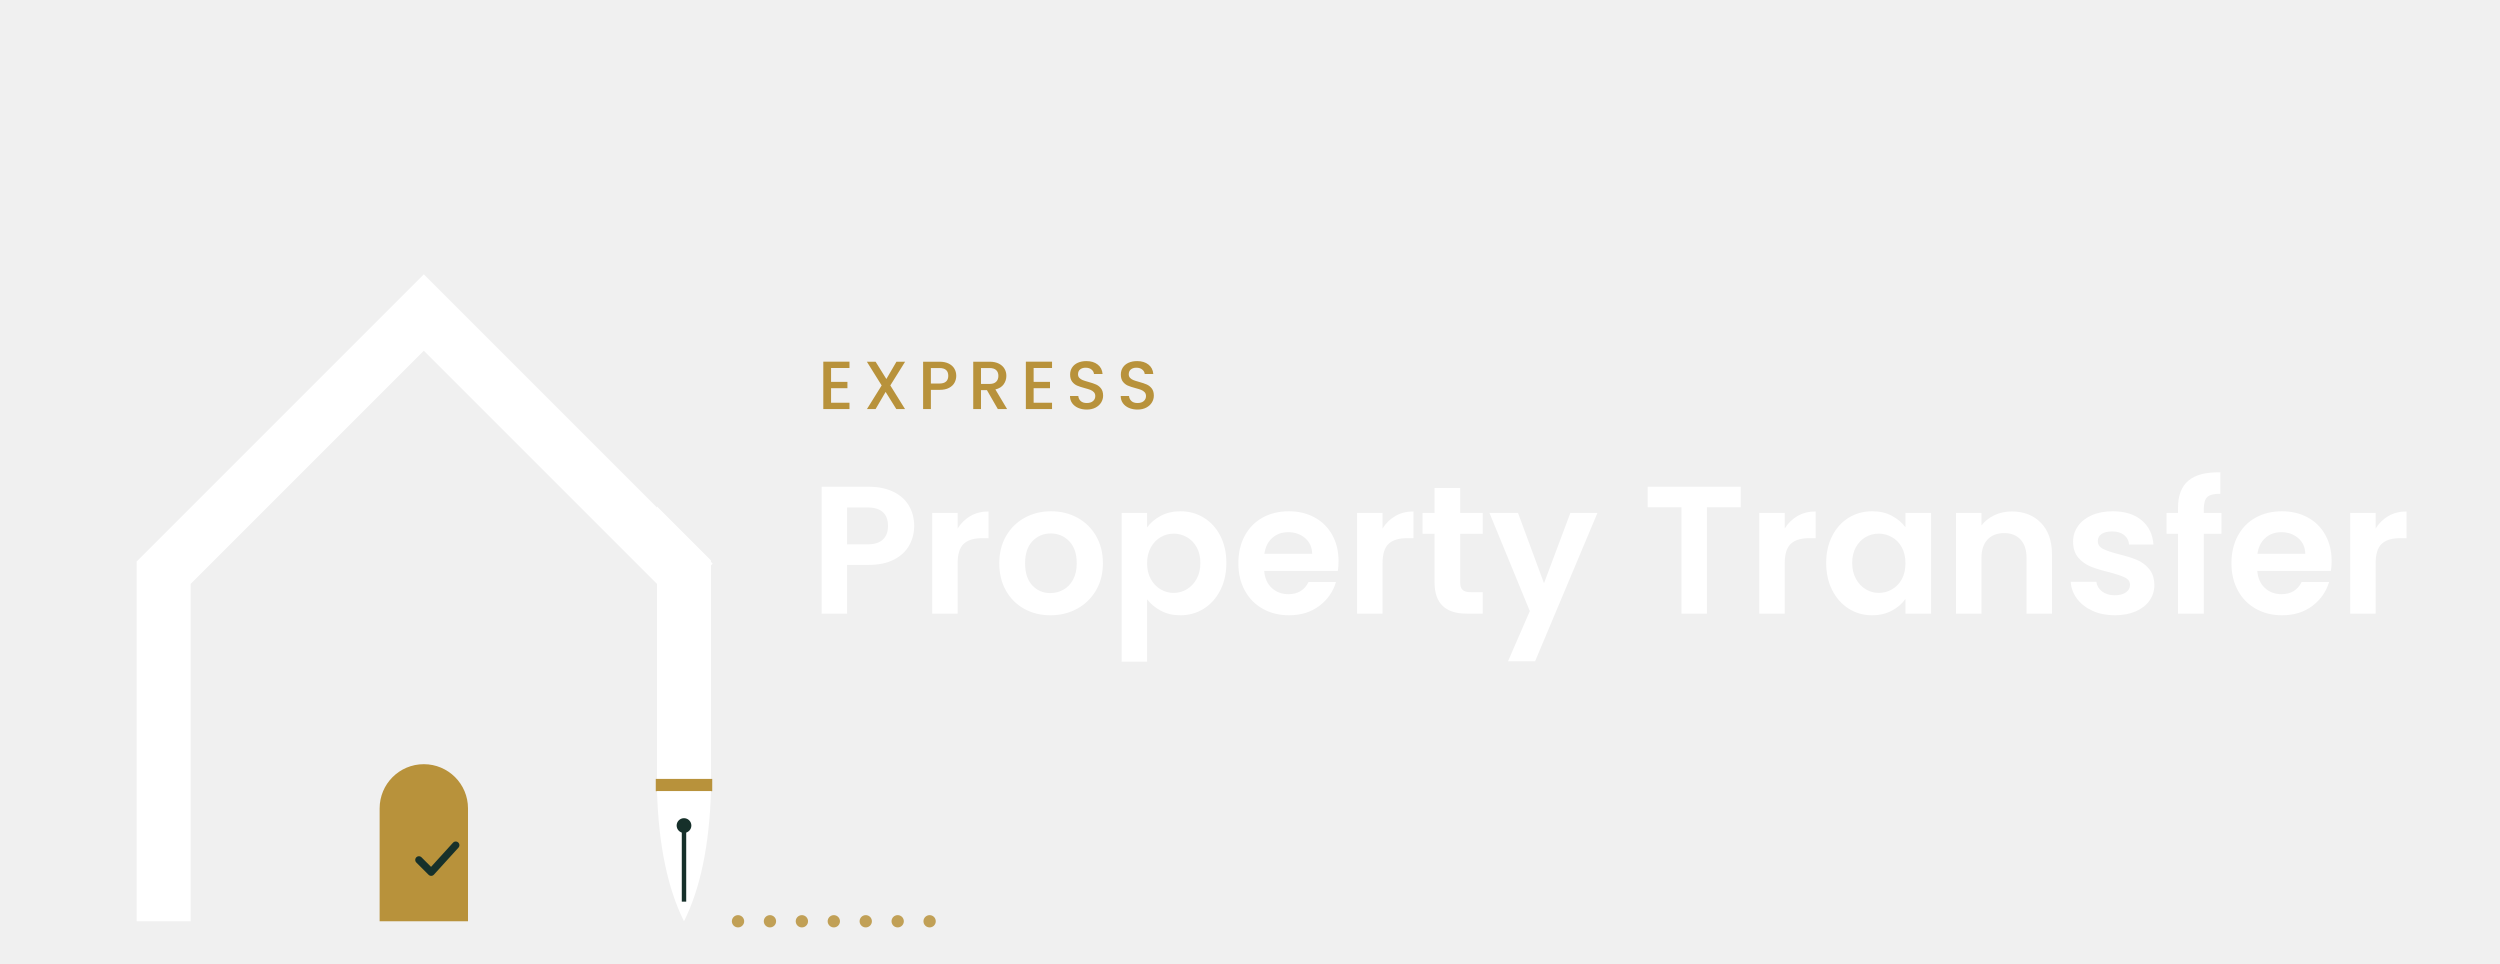
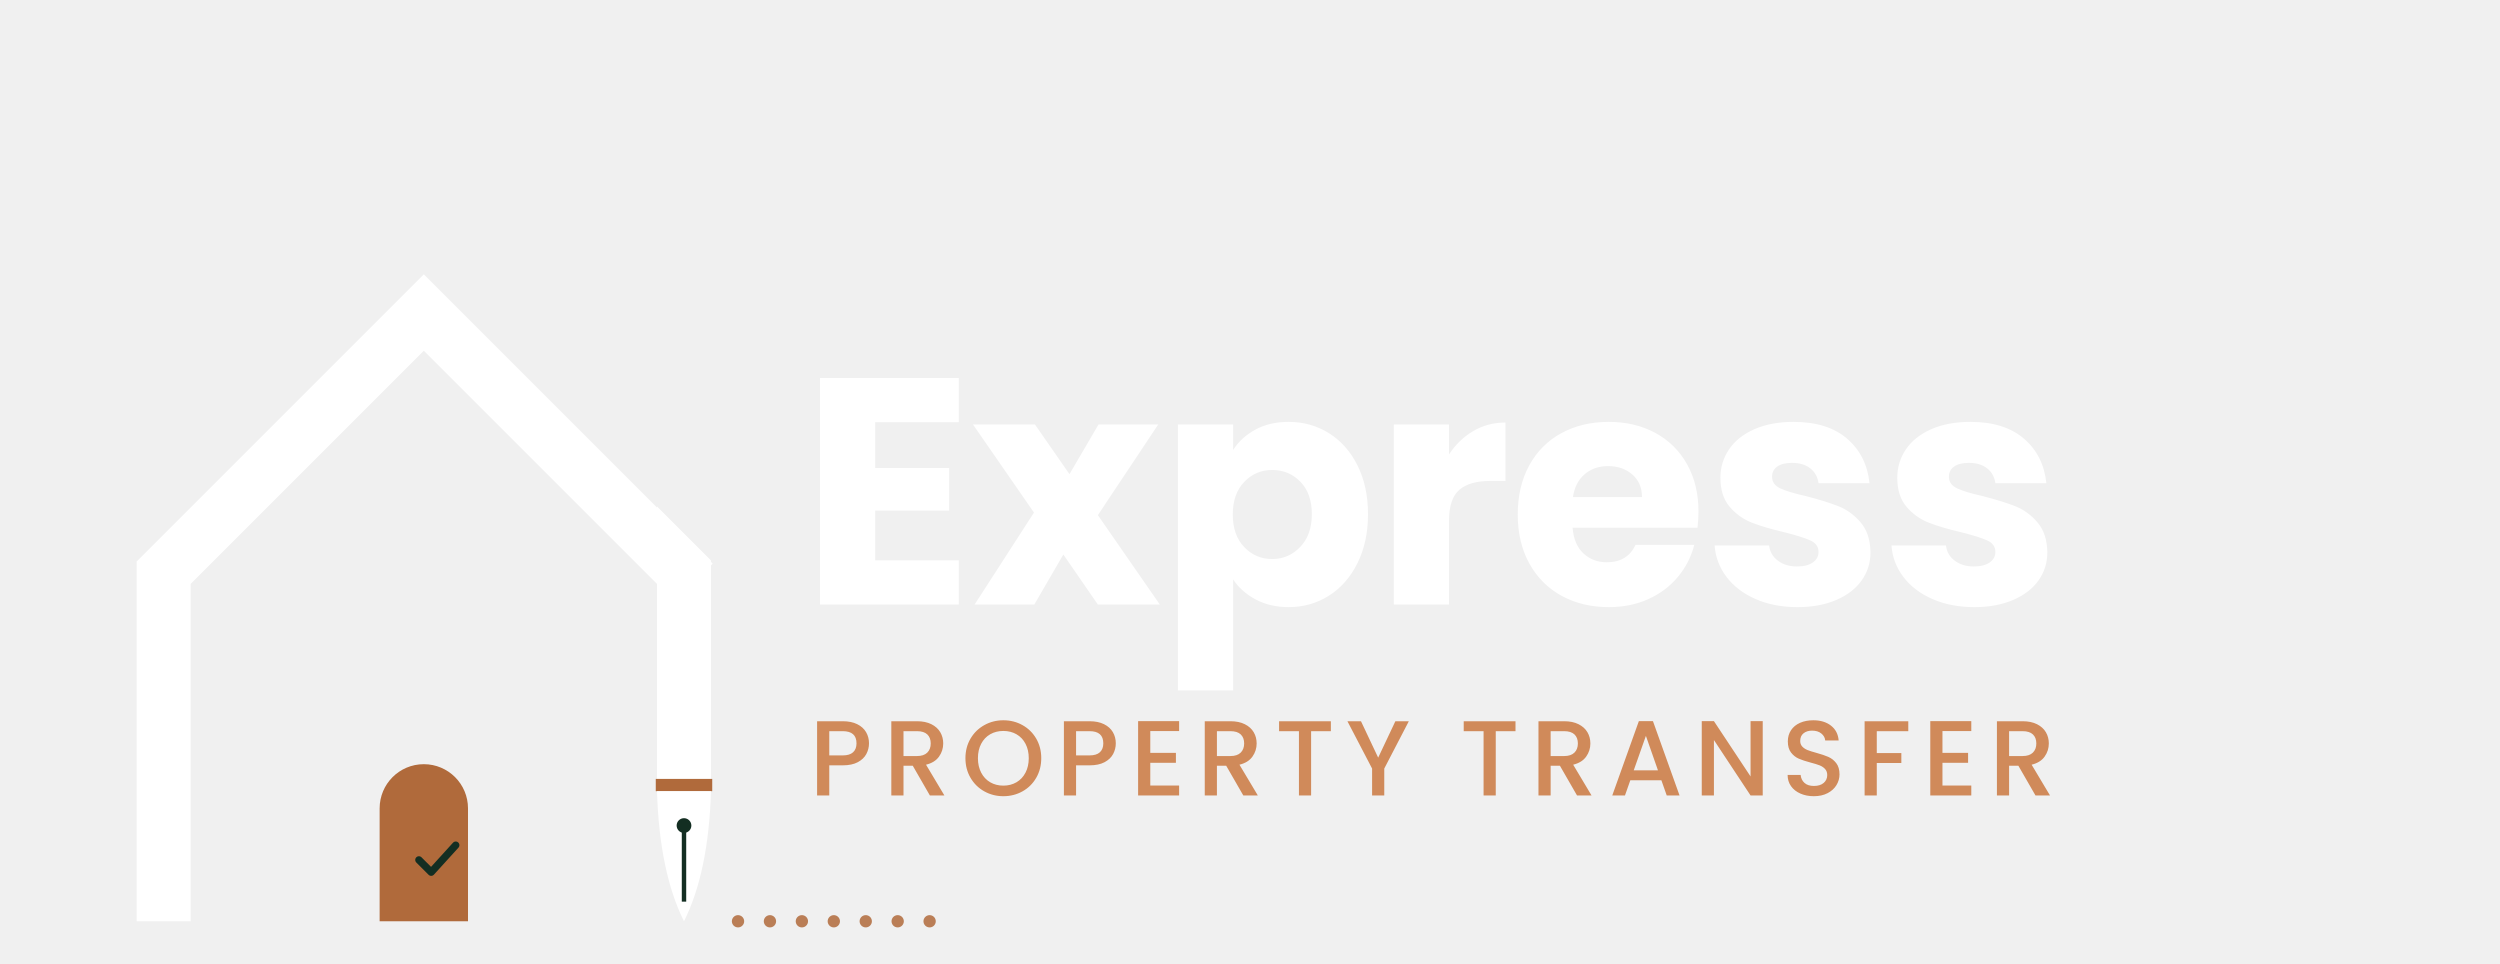
<svg xmlns="http://www.w3.org/2000/svg" viewBox="0 -12 1100 424" width="1100" height="424">
  <g transform="translate(-90 -30) scale(1.08)">
-     <path d="M384 392H470" fill="none" stroke="#B8923B" stroke-width="5" stroke-linecap="round" stroke-dasharray="0.01 13" opacity="0.85" />
+     <path d="M384 392H470" fill="none" stroke="#B06A3B" stroke-width="5" stroke-linecap="round" stroke-dasharray="0.01 13" opacity="0.85" />
    <path d="M161.00 392.00L161.00 388.45L161.00 384.90L161.00 381.35L161.00 377.80L161.00 374.25L161.00 370.70L161.00 367.15L161.00 363.60L161.00 360.05L161.00 356.50L161.00 352.95L161.00 349.40L161.00 345.85L161.00 342.30L161.00 338.75L161.00 335.20L161.00 331.65L161.00 328.10L161.00 324.55L161.00 321.00L161.00 317.45L161.00 313.90L161.00 310.35L161.00 306.80L161.00 303.25L161.00 299.70L161.00 296.15L161.00 292.60L161.00 289.05L161.00 285.50L161.00 281.95L161.00 278.40L161.00 274.85L161.00 271.30L161.00 267.75L161.00 264.20L161.00 260.65L161.00 257.10L161.00 253.55L161.00 254.56L160.43 255.13L163.08 252.48L165.73 249.83L168.38 247.18L171.03 244.53L173.68 241.88L176.33 239.23L178.98 236.58L181.63 233.93L184.28 231.28L186.93 228.63L189.58 225.98L192.23 223.33L194.88 220.68L197.53 218.03L200.18 215.38L202.83 212.73L205.48 210.08L208.13 207.43L210.78 204.78L213.43 202.13L216.08 199.48L218.73 196.83L221.38 194.18L224.03 191.53L226.68 188.88L229.33 186.23L231.98 183.58L234.63 180.93L237.28 178.28L239.93 175.63L242.58 172.98L245.23 170.33L247.88 167.68L250.53 165.03L253.18 162.38L255.83 159.73L258.48 157.08L261.13 154.43L256.00 159.56L250.97 154.53L253.72 157.28L256.47 160.03L259.22 162.78L261.97 165.53L264.72 168.28L267.47 171.03L270.22 173.78L272.97 176.53L275.72 179.28L278.47 182.03L281.22 184.78L283.97 187.53L286.72 190.28L289.47 193.03L292.22 195.78L294.97 198.53L297.72 201.28L300.47 204.03L303.22 206.78L305.97 209.53L308.72 212.28L311.47 215.03L314.22 217.78L316.97 220.53L319.72 223.28L322.47 226.03L325.22 228.78L327.97 231.53L330.72 234.28L333.47 237.03L336.22 239.78L338.97 242.53L341.72 245.28L344.47 248.03L347.22 250.78L349.97 253.53L352.72 256.28L355.47 259.03L358.31 261.69L373.69 246.31L371.03 243.47L368.28 240.72L365.53 237.97L362.78 235.22L360.03 232.47L357.28 229.72L354.53 226.97L351.78 224.22L349.03 221.47L346.28 218.72L343.53 215.97L340.78 213.22L338.03 210.47L335.28 207.72L332.53 204.97L329.78 202.22L327.03 199.47L324.28 196.72L321.53 193.97L318.78 191.22L316.03 188.47L313.28 185.72L310.53 182.97L307.78 180.22L305.03 177.47L302.28 174.72L299.53 171.97L296.78 169.22L294.03 166.47L291.28 163.72L288.53 160.97L285.78 158.22L283.03 155.47L280.28 152.72L277.53 149.97L274.78 147.22L272.03 144.47L269.28 141.72L266.53 138.97L256.00 128.44L245.57 138.87L242.92 141.52L240.27 144.17L237.62 146.82L234.97 149.47L232.32 152.12L229.67 154.77L227.02 157.42L224.37 160.07L221.72 162.72L219.07 165.37L216.42 168.02L213.77 170.67L211.12 173.32L208.47 175.97L205.82 178.62L203.17 181.27L200.52 183.92L197.87 186.57L195.22 189.22L192.57 191.87L189.92 194.52L187.27 197.17L184.62 199.82L181.97 202.47L179.32 205.12L176.67 207.77L174.02 210.42L171.37 213.07L168.72 215.72L166.07 218.37L163.42 221.02L160.77 223.67L158.12 226.32L155.47 228.97L152.82 231.62L150.17 234.27L147.52 236.92L144.87 239.57L139.00 245.44L139.00 253.55L139.00 257.10L139.00 260.65L139.00 264.20L139.00 267.75L139.00 271.30L139.00 274.85L139.00 278.40L139.00 281.95L139.00 285.50L139.00 289.05L139.00 292.60L139.00 296.15L139.00 299.70L139.00 303.25L139.00 306.80L139.00 310.35L139.00 313.90L139.00 317.45L139.00 321.00L139.00 324.55L139.00 328.10L139.00 331.65L139.00 335.20L139.00 338.75L139.00 342.30L139.00 345.85L139.00 349.40L139.00 352.95L139.00 356.50L139.00 360.05L139.00 363.60L139.00 367.15L139.00 370.70L139.00 374.25L139.00 377.80L139.00 381.35L139.00 384.90L139.00 388.45L139.00 392.00Z" fill="#ffffff" />
    <path d="M256 129L268 141L256 153L244 141Z" fill="#ffffff" />
-     <path d="M238 392V346a18 18 0 0 1 36 0v46z" fill="#B8923B" />
-     <path d="M254 367l5 5 10-11" fill="none" stroke="#16302A" stroke-width="3" stroke-linecap="round" stroke-linejoin="round" />
+     <path d="M238 392V346a18 18 0 0 1 36 0v46z" fill="#B06A3B" />
+     <path d="M254 367l5 5 10-11" fill="none" stroke="#132E22" stroke-width="3" stroke-linecap="round" stroke-linejoin="round" />
    <path d="M351 223L373 245V334H351Z" fill="#ffffff" />
-     <rect x="350.5" y="334" width="23" height="5" fill="#B8923B" />
+     <rect x="350.5" y="334" width="23" height="5" fill="#B06A3B" />
    <path d="M351 339H373Q372 372 362 392Q352 372 351 339Z" fill="#ffffff" />
-     <circle cx="362" cy="353" r="3" fill="#16302A" />
-     <rect x="361.1" y="353" width="1.8" height="31" fill="#16302A" />
+     <circle cx="362" cy="353" r="3" fill="#132E22" />
+     <rect x="361.1" y="353" width="1.8" height="31" fill="#132E22" />
  </g>
-   <g transform="translate(360 168)">
-     <g transform="scale(0.30)">
-       <path fill="#B8923B" d="M18.9 -60.3V-39.9H42.9V-30.6H18.9V-9.3H45.9V0.0H7.5V-69.6H45.9V-60.3Z M105.8 -34.7 127.4 0.0H114.6L98.9 -25.2L84.2 0.0H71.5L93.1 -34.7L71.4 -69.5H84.2L100.0 -44.1L114.8 -69.5H127.5Z M177.9 -28.2H165.3V0.0H153.9V-69.5H177.9Q185.9 -69.5 191.45 -66.75Q197.0 -64.0 199.75 -59.3Q202.5 -54.6 202.5 -48.8Q202.5 -43.5 200.0 -38.8Q197.5 -34.1 192.0 -31.15Q186.5 -28.2 177.9 -28.2ZM190.8 -48.8Q190.8 -60.2 177.9 -60.2H165.3V-37.5H177.9Q184.4 -37.5 187.6 -40.45Q190.8 -43.4 190.8 -48.8Z M263.5 0.0 247.5 -27.8H238.8V0.0H227.4V-69.5H251.4Q259.4 -69.5 264.95 -66.7Q270.5 -63.9 273.25 -59.2Q276.0 -54.5 276.0 -48.7Q276.0 -41.9 272.05 -36.35Q268.1 -30.8 259.9 -28.8L277.1 0.0ZM238.8 -36.9H251.4Q257.8 -36.9 261.05 -40.1Q264.3 -43.3 264.3 -48.7Q264.3 -54.1 261.1 -57.15Q257.9 -60.2 251.4 -60.2H238.8Z M316.0 -60.3V-39.9H340.0V-30.6H316.0V-9.3H343.0V0.0H304.6V-69.6H343.0V-60.3Z M369.3 -19.2H381.5Q381.9 -14.7 385.05 -11.8Q388.2 -8.9 393.9 -8.9Q399.8 -8.9 403.1 -11.75Q406.4 -14.6 406.4 -19.1Q406.4 -22.6 404.35 -24.8Q402.3 -27.0 399.25 -28.2Q396.2 -29.4 390.8 -30.8Q384.0 -32.6 379.75 -34.45Q375.5 -36.3 372.5 -40.2Q369.5 -44.1 369.5 -50.6Q369.5 -56.6 372.5 -61.1Q375.5 -65.6 380.9 -68.0Q386.3 -70.4 393.4 -70.4Q403.5 -70.4 409.95 -65.35Q416.4 -60.3 417.1 -51.5H404.5Q404.2 -55.3 400.9 -58.0Q397.6 -60.7 392.2 -60.7Q387.3 -60.7 384.2 -58.2Q381.1 -55.7 381.1 -51.0Q381.1 -47.8 383.05 -45.75Q385.0 -43.7 388.0 -42.5Q391.0 -41.3 396.2 -39.9Q403.1 -38.0 407.45 -36.1Q411.8 -34.2 414.85 -30.25Q417.9 -26.3 417.9 -19.7Q417.9 -14.4 415.05 -9.7Q412.2 -5.0 406.75 -2.15Q401.3 0.7 393.9 0.7Q386.9 0.7 381.3 -1.75Q375.7 -4.2 372.5 -8.7Q369.3 -13.2 369.3 -19.2Z M443.7 -19.2H455.9Q456.3 -14.7 459.45 -11.8Q462.6 -8.9 468.3 -8.9Q474.2 -8.9 477.5 -11.75Q480.8 -14.6 480.8 -19.1Q480.8 -22.6 478.75 -24.8Q476.7 -27.0 473.65 -28.2Q470.6 -29.4 465.2 -30.8Q458.4 -32.6 454.15 -34.45Q449.9 -36.3 446.9 -40.2Q443.9 -44.1 443.9 -50.6Q443.9 -56.6 446.9 -61.1Q449.9 -65.6 455.3 -68.0Q460.7 -70.4 467.8 -70.4Q477.9 -70.4 484.35 -65.35Q490.8 -60.3 491.5 -51.5H478.9Q478.6 -55.3 475.3 -58.0Q472.0 -60.7 466.6 -60.7Q461.7 -60.7 458.6 -58.2Q455.5 -55.7 455.5 -51.0Q455.5 -47.8 457.45 -45.75Q459.4 -43.7 462.4 -42.5Q465.4 -41.3 470.6 -39.9Q477.5 -38.0 481.85 -36.1Q486.2 -34.2 489.25 -30.25Q492.3 -26.3 492.3 -19.7Q492.3 -14.4 489.45 -9.7Q486.6 -5.0 481.15 -2.15Q475.7 0.7 468.3 0.7Q461.3 0.7 455.7 -1.75Q450.1 -4.2 446.9 -8.7Q443.7 -13.2 443.7 -19.2Z" />
-     </g>
+   <g transform="translate(352 254) scale(1.42)">
+     <path fill="#ffffff" d="M23.3 -56.5V-42.3H46.2V-29.1H23.3V-13.7H49.2V0.0H6.2V-70.2H49.2V-56.5Z M92.3 0.0 81.6 -15.5 72.6 0.0H54.1L72.5 -28.5L53.6 -55.8H72.8L83.5 -40.4L92.5 -55.8H111.0L92.3 -27.7L111.5 0.0Z M151.4 -56.6Q158.3 -56.6 163.9 -53.1Q169.5 -49.6 172.75 -43.1Q176.0 -36.6 176.0 -28.0Q176.0 -19.4 172.75 -12.85Q169.5 -6.3 163.9 -2.75Q158.3 0.8 151.4 0.8Q145.6 0.8 141.15 -1.6Q136.7 -4.0 134.2 -7.8V26.6H117.1V-55.8H134.2V-47.9Q136.7 -51.8 141.1 -54.2Q145.5 -56.6 151.4 -56.6ZM146.3 -41.7Q141.2 -41.7 137.65 -38.0Q134.1 -34.3 134.1 -27.9Q134.1 -21.5 137.65 -17.8Q141.2 -14.1 146.3 -14.1Q151.4 -14.1 155.0 -17.85Q158.6 -21.6 158.6 -28.0Q158.6 -34.4 155.05 -38.05Q151.5 -41.7 146.3 -41.7Z M218.6 -56.4V-38.3H213.9Q207.5 -38.3 204.3 -35.55Q201.1 -32.8 201.1 -25.9V0.0H184.0V-55.8H201.1V-46.5Q204.1 -51.1 208.6 -53.75Q213.1 -56.4 218.6 -56.4Z M278.1 -23.8H239.4Q239.8 -18.6 242.75 -15.85Q245.7 -13.1 250 -13.1Q256.4 -13.1 258.9 -18.5H277.1Q275.7 -13.0 272.05 -8.6Q268.4 -4.2 262.9 -1.7Q257.4 0.8 250.6 0.8Q242.4 0.8 236 -2.7Q229.6 -6.2 226 -12.7Q222.4 -19.2 222.4 -27.9Q222.4 -36.6 225.95 -43.1Q229.5 -49.6 235.9 -53.1Q242.3 -56.6 250.6 -56.6Q258.7 -56.6 265.0 -53.2Q271.3 -49.8 274.85 -43.5Q278.4 -37.2 278.4 -28.8Q278.4 -26.4 278.1 -23.8ZM260.9 -33.3Q260.9 -37.7 257.9 -40.3Q254.9 -42.9 250.4 -42.9Q246.1 -42.9 243.15 -40.4Q240.2 -37.9 239.5 -33.3Z M283.4 -18.3H300.3Q300.6 -15.4 303.0 -13.6Q305.4 -11.8 308.9 -11.8Q312.1 -11.8 313.85 -13.05Q315.6 -14.3 315.6 -16.3Q315.6 -18.7 313.1 -19.85Q310.6 -21.0 305 -22.4Q299 -23.8 295 -25.35Q291 -26.9 288.1 -30.25Q285.2 -33.6 285.2 -39.3Q285.2 -44.1 287.85 -48.05Q290.5 -52.0 295.65 -54.3Q300.8 -56.6 307.9 -56.6Q318.4 -56.6 324.45 -51.4Q330.5 -46.2 331.4 -37.6H315.6Q315.2 -40.5 313.05 -42.2Q310.9 -43.9 307.4 -43.9Q304.4 -43.9 302.8 -42.75Q301.2 -41.6 301.2 -39.6Q301.2 -37.2 303.75 -36.0Q306.3 -34.8 311.7 -33.6Q317.9 -32.0 321.8 -30.45Q325.7 -28.9 328.65 -25.45Q331.6 -22.0 331.7 -16.2Q331.7 -11.3 328.95 -7.45Q326.2 -3.6 321.05 -1.4Q315.9 0.8 309.1 0.8Q301.8 0.8 296.1 -1.7Q290.4 -4.2 287.1 -8.55Q283.8 -12.9 283.4 -18.3Z M338.2 -18.3H355.1Q355.4 -15.4 357.8 -13.6Q360.2 -11.8 363.7 -11.8Q366.9 -11.8 368.65 -13.05Q370.4 -14.3 370.4 -16.3Q370.4 -18.7 367.9 -19.85Q365.4 -21.0 359.8 -22.4Q353.8 -23.8 349.8 -25.35Q345.8 -26.9 342.9 -30.25Q340 -33.6 340 -39.3Q340 -44.1 342.65 -48.05Q345.3 -52.0 350.45 -54.3Q355.6 -56.6 362.7 -56.6Q373.2 -56.6 379.25 -51.4Q385.3 -46.2 386.2 -37.6H370.4Q370 -40.5 367.85 -42.2Q365.7 -43.9 362.2 -43.9Q359.2 -43.9 357.6 -42.75Q356 -41.6 356 -39.6Q356 -37.2 358.55 -36.0Q361.1 -34.8 366.5 -33.6Q372.7 -32.0 376.6 -30.45Q380.5 -28.9 383.45 -25.45Q386.4 -22.0 386.5 -16.2Q386.5 -11.3 383.75 -7.45Q381 -3.6 375.85 -1.4Q370.7 0.8 363.9 0.8Q356.6 0.8 350.9 -1.7Q345.2 -4.2 341.9 -8.55Q338.6 -12.9 338.2 -18.3Z" />
  </g>
-   <g transform="translate(356 258)">
-     <g transform="scale(0.8)">
-       <path fill="#ffffff" d="M32.6 -26.8H20.9V0.0H6.9V-69.8H32.6Q40.7 -69.8 46.4 -67.0Q52.1 -64.2 54.95 -59.3Q57.8 -54.4 57.8 -48.2Q57.8 -42.6 55.15 -37.7Q52.5 -32.8 46.85 -29.8Q41.2 -26.8 32.6 -26.8ZM43.4 -48.2Q43.4 -58.4 32.0 -58.4H20.9V-38.1H32.0Q37.8 -38.1 40.6 -40.75Q43.4 -43.4 43.4 -48.2Z M98.7 -56.2V-41.5H95.0Q88.4 -41.5 85.05 -38.4Q81.7 -35.3 81.7 -27.6V0.0H67.7V-55.4H81.7V-46.8Q84.4 -51.2 88.75 -53.7Q93.1 -56.2 98.7 -56.2Z M104.6 -27.7Q104.6 -36.2 108.35 -42.7Q112.1 -49.2 118.6 -52.75Q125.1 -56.3 133.1 -56.3Q141.1 -56.3 147.6 -52.75Q154.1 -49.2 157.85 -42.7Q161.6 -36.2 161.6 -27.7Q161.6 -19.2 157.75 -12.7Q153.9 -6.2 147.35 -2.65Q140.8 0.9 132.7 0.9Q124.7 0.9 118.3 -2.65Q111.9 -6.2 108.25 -12.7Q104.6 -19.2 104.6 -27.7ZM147.2 -27.7Q147.2 -35.6 143.05 -39.85Q138.9 -44.1 132.9 -44.1Q126.9 -44.1 122.85 -39.85Q118.8 -35.6 118.8 -27.7Q118.8 -19.8 122.75 -15.55Q126.7 -11.3 132.7 -11.3Q136.5 -11.3 139.85 -13.15Q143.2 -15.0 145.2 -18.7Q147.2 -22.4 147.2 -27.7Z M204.2 -56.3Q211.3 -56.3 217.05 -52.8Q222.8 -49.3 226.15 -42.85Q229.5 -36.4 229.5 -27.9Q229.5 -19.4 226.15 -12.85Q222.8 -6.3 217.05 -2.7Q211.3 0.9 204.2 0.9Q198.1 0.9 193.45 -1.6Q188.8 -4.1 185.9 -7.9V26.4H171.9V-55.4H185.9V-47.4Q188.6 -51.2 193.35 -53.75Q198.1 -56.3 204.2 -56.3ZM200.5 -44.0Q196.7 -44.0 193.35 -42.05Q190 -40.1 187.95 -36.4Q185.9 -32.7 185.9 -27.7Q185.9 -22.7 187.95 -19.0Q190 -15.3 193.35 -13.35Q196.7 -11.4 200.5 -11.4Q204.4 -11.4 207.75 -13.4Q211.1 -15.4 213.15 -19.1Q215.2 -22.8 215.2 -27.9Q215.2 -32.9 213.15 -36.55Q211.1 -40.2 207.75 -42.1Q204.4 -44.0 200.5 -44.0Z M290.8 -23.5H250.3Q250.8 -17.5 254.5 -14.1Q258.2 -10.7 263.6 -10.7Q271.4 -10.7 274.7 -17.4H289.8Q287.4 -9.4 280.6 -4.25Q273.8 0.9 263.9 0.9Q255.9 0.9 249.55 -2.65Q243.2 -6.2 239.65 -12.7Q236.1 -19.2 236.1 -27.7Q236.1 -36.3 239.6 -42.8Q243.1 -49.3 249.4 -52.8Q255.7 -56.3 263.9 -56.3Q271.8 -56.3 278.05 -52.9Q284.3 -49.5 287.75 -43.25Q291.2 -37.0 291.2 -28.9Q291.2 -25.9 290.8 -23.5ZM276.7 -32.9Q276.6 -38.3 272.8 -41.55Q269.0 -44.8 263.5 -44.8Q258.3 -44.8 254.75 -41.65Q251.2 -38.5 250.4 -32.9Z M332.4 -56.2V-41.5H328.7Q322.1 -41.5 318.75 -38.4Q315.4 -35.3 315.4 -27.6V0.0H301.4V-55.4H315.4V-46.8Q318.1 -51.2 322.45 -53.7Q326.8 -56.2 332.4 -56.2Z M358.1 -43.9V-17.1Q358.1 -14.3 359.45 -13.05Q360.8 -11.8 364.0 -11.8H370.5V0.0H361.7Q344.0 0.0 344.0 -17.2V-43.9H337.4V-55.4H344.0V-69.1H358.1V-55.4H370.5V-43.9Z M433.6 -55.4 399.3 26.2H384.4L396.4 -1.4L374.2 -55.4H389.9L404.2 -16.7L418.7 -55.4Z M512.4 -69.8V-58.5H493.8V0.0H479.8V-58.5H461.2V-69.8Z M553.6 -56.2V-41.5H549.9Q543.3 -41.5 539.95 -38.4Q536.6 -35.3 536.6 -27.6V0.0H522.6V-55.4H536.6V-46.8Q539.3 -51.2 543.65 -53.7Q548.0 -56.2 553.6 -56.2Z M584.7 -56.3Q590.9 -56.3 595.55 -53.8Q600.2 -51.3 603.0 -47.5V-55.4H617.1V0.0H603.0V-8.1Q600.3 -4.2 595.55 -1.65Q590.8 0.9 584.6 0.9Q577.6 0.9 571.85 -2.7Q566.1 -6.3 562.75 -12.85Q559.4 -19.4 559.4 -27.9Q559.4 -36.3 562.75 -42.8Q566.1 -49.3 571.85 -52.8Q577.6 -56.3 584.7 -56.3ZM588.3 -44.0Q584.4 -44.0 581.1 -42.1Q577.8 -40.2 575.75 -36.55Q573.7 -32.9 573.7 -27.9Q573.7 -22.9 575.75 -19.15Q577.8 -15.4 581.15 -13.4Q584.5 -11.4 588.3 -11.4Q592.2 -11.4 595.6 -13.35Q599.0 -15.3 601.0 -18.95Q603.0 -22.6 603.0 -27.7Q603.0 -32.8 601.0 -36.45Q599.0 -40.1 595.6 -42.05Q592.2 -44.0 588.3 -44.0Z M683.6 -32.5V0.0H669.6V-30.6Q669.6 -37.2 666.3 -40.75Q663.0 -44.3 657.3 -44.3Q651.5 -44.3 648.15 -40.75Q644.8 -37.2 644.8 -30.6V0.0H630.8V-55.4H644.8V-48.5Q647.6 -52.1 651.95 -54.15Q656.3 -56.2 661.5 -56.2Q671.4 -56.2 677.5 -49.95Q683.6 -43.7 683.6 -32.5Z M693.9 -17.5H708.0Q708.4 -14.3 711.15 -12.2Q713.9 -10.1 718.0 -10.1Q722.0 -10.1 724.25 -11.7Q726.5 -13.3 726.5 -15.8Q726.5 -18.5 723.75 -19.85Q721.0 -21.2 715.0 -22.8Q708.8 -24.3 704.85 -25.9Q700.9 -27.5 698.05 -30.8Q695.2 -34.1 695.2 -39.7Q695.2 -44.3 697.85 -48.1Q700.5 -51.9 705.45 -54.1Q710.4 -56.3 717.1 -56.3Q727.0 -56.3 732.9 -51.35Q738.8 -46.4 739.4 -38.0H726.0Q725.7 -41.3 723.25 -43.25Q720.8 -45.2 716.7 -45.2Q712.9 -45.2 710.85 -43.8Q708.8 -42.4 708.8 -39.9Q708.8 -37.1 711.6 -35.65Q714.4 -34.2 720.3 -32.7Q726.3 -31.2 730.2 -29.6Q734.1 -28.0 736.95 -24.65Q739.8 -21.3 739.9 -15.8Q739.9 -11.0 737.25 -7.2Q734.6 -3.4 729.65 -1.25Q724.7 0.9 718.1 0.9Q711.3 0.9 705.9 -1.55Q700.5 -4.0 697.35 -8.2Q694.2 -12.4 693.9 -17.5Z M776.8 -43.9H767.1V0.0H752.9V-43.9H746.6V-55.4H752.9V-58.2Q752.9 -68.4 758.7 -73.2Q764.5 -78.0 776.2 -77.7V-65.9Q771.1 -66.0 769.1 -64.2Q767.1 -62.4 767.1 -57.7V-55.4H776.8Z M837.0 -23.5H796.5Q797.0 -17.5 800.7 -14.1Q804.4 -10.7 809.8 -10.7Q817.6 -10.7 820.9 -17.4H836.0Q833.6 -9.4 826.8 -4.25Q820.0 0.9 810.1 0.9Q802.1 0.9 795.75 -2.65Q789.4 -6.2 785.85 -12.7Q782.3 -19.2 782.3 -27.7Q782.3 -36.3 785.8 -42.8Q789.3 -49.3 795.6 -52.8Q801.9 -56.3 810.1 -56.3Q818.0 -56.3 824.25 -52.9Q830.5 -49.5 833.95 -43.25Q837.4 -37.0 837.4 -28.9Q837.4 -25.9 837.0 -23.5ZM822.9 -32.9Q822.8 -38.3 819.0 -41.55Q815.2 -44.8 809.7 -44.8Q804.5 -44.8 800.95 -41.65Q797.4 -38.5 796.6 -32.9Z M878.6 -56.2V-41.5H874.9Q868.3 -41.5 864.95 -38.4Q861.6 -35.3 861.6 -27.6V0.0H847.6V-55.4H861.6V-46.8Q864.3 -51.2 868.65 -53.7Q873.0 -56.2 878.6 -56.2Z" />
-     </g>
+   <g transform="translate(356 338) scale(0.4698778)">
+     <path fill="#D08A5A" d="M31.5 -28.2H18.9V0.0H7.5V-69.5H31.5Q39.5 -69.5 45.05 -66.75Q50.6 -64.0 53.35 -59.3Q56.1 -54.6 56.1 -48.8Q56.1 -43.5 53.6 -38.8Q51.1 -34.1 45.6 -31.15Q40.1 -28.2 31.5 -28.2ZM44.4 -48.8Q44.4 -60.2 31.5 -60.2H18.9V-37.5H31.5Q38.0 -37.5 41.2 -40.45Q44.4 -43.4 44.4 -48.8Z M113.1 0.0 97.1 -27.8H88.4V0.0H77.0V-69.5H101.0Q109.0 -69.5 114.55 -66.7Q120.1 -63.9 122.85 -59.2Q125.6 -54.5 125.6 -48.7Q125.6 -41.9 121.65 -36.35Q117.7 -30.8 109.5 -28.8L126.7 0.0ZM88.4 -36.9H101.0Q107.4 -36.9 110.65 -40.1Q113.9 -43.3 113.9 -48.7Q113.9 -54.1 110.7 -57.15Q107.5 -60.2 101.0 -60.2H88.4Z M146.4 -34.9Q146.4 -45.1 151.15 -53.2Q155.9 -61.3 164.05 -65.85Q172.2 -70.4 181.9 -70.4Q191.7 -70.4 199.85 -65.85Q208.0 -61.3 212.7 -53.2Q217.4 -45.1 217.4 -34.9Q217.4 -24.7 212.7 -16.55Q208.0 -8.4 199.85 -3.85Q191.7 0.7 181.9 0.7Q172.2 0.7 164.05 -3.85Q155.9 -8.4 151.15 -16.55Q146.4 -24.7 146.4 -34.9ZM205.7 -34.9Q205.7 -42.6 202.65 -48.4Q199.6 -54.2 194.2 -57.3Q188.8 -60.4 181.9 -60.4Q175.0 -60.4 169.6 -57.3Q164.2 -54.2 161.15 -48.4Q158.1 -42.6 158.1 -34.9Q158.1 -27.2 161.15 -21.35Q164.2 -15.5 169.6 -12.35Q175.0 -9.2 181.9 -9.2Q188.8 -9.2 194.2 -12.35Q199.6 -15.5 202.65 -21.35Q205.7 -27.2 205.7 -34.9Z M262.6 -28.2H250.0V0.0H238.6V-69.5H262.6Q270.6 -69.5 276.15 -66.75Q281.7 -64.0 284.45 -59.3Q287.2 -54.6 287.2 -48.8Q287.2 -43.5 284.7 -38.8Q282.2 -34.1 276.7 -31.15Q271.2 -28.2 262.6 -28.2ZM275.5 -48.8Q275.5 -60.2 262.6 -60.2H250.0V-37.5H262.6Q269.1 -37.5 272.3 -40.45Q275.5 -43.4 275.5 -48.8Z M319.5 -60.3V-39.9H343.5V-30.6H319.5V-9.3H346.5V0.0H308.1V-69.6H346.5V-60.3Z M406.6 0.0 390.6 -27.8H381.9V0.0H370.5V-69.5H394.5Q402.5 -69.5 408.05 -66.7Q413.6 -63.9 416.35 -59.2Q419.1 -54.5 419.1 -48.7Q419.1 -41.9 415.15 -36.35Q411.2 -30.8 403.0 -28.8L420.2 0.0ZM381.9 -36.9H394.5Q400.9 -36.9 404.15 -40.1Q407.4 -43.3 407.4 -48.7Q407.4 -54.1 404.2 -57.15Q401.0 -60.2 394.5 -60.2H381.9Z M488.6 -69.5V-60.2H470.1V0.0H458.7V-60.2H440.1V-69.5Z M561.6 -69.5 538.6 -25.2V0.0H527.2V-25.2L504.1 -69.5H516.8L532.9 -35.4L549.0 -69.5Z M661.5 -69.5V-60.2H643.0V0.0H631.6V-60.2H613.0V-69.5Z M719.1 0.0 703.1 -27.8H694.4V0.0H683.0V-69.5H707.0Q715.0 -69.5 720.55 -66.7Q726.1 -63.9 728.85 -59.2Q731.6 -54.5 731.6 -48.7Q731.6 -41.9 727.65 -36.35Q723.7 -30.8 715.5 -28.8L732.7 0.0ZM694.4 -36.9H707.0Q713.4 -36.9 716.65 -40.1Q719.9 -43.3 719.9 -48.7Q719.9 -54.1 716.7 -57.15Q713.5 -60.2 707.0 -60.2H694.4Z M798.1 -14.2H769.0L764.0 0.0H752.1L777.0 -69.6H790.2L815.1 0.0H803.1ZM794.9 -23.5 783.6 -55.8 772.2 -23.5Z M893 0.0H881.6L847.3 -51.9V0.0H835.9V-69.6H847.3L881.6 -17.8V-69.6H893Z M916.3 -19.2H928.5Q928.9 -14.7 932.05 -11.8Q935.2 -8.9 940.9 -8.9Q946.8 -8.9 950.1 -11.75Q953.4 -14.6 953.4 -19.1Q953.4 -22.6 951.35 -24.8Q949.3 -27.0 946.25 -28.2Q943.2 -29.4 937.8 -30.8Q931 -32.6 926.75 -34.45Q922.5 -36.3 919.5 -40.2Q916.5 -44.1 916.5 -50.6Q916.5 -56.6 919.5 -61.1Q922.5 -65.6 927.9 -68.0Q933.3 -70.4 940.4 -70.4Q950.5 -70.4 956.95 -65.35Q963.4 -60.3 964.1 -51.5H951.5Q951.2 -55.3 947.9 -58.0Q944.6 -60.7 939.2 -60.7Q934.3 -60.7 931.2 -58.2Q928.1 -55.7 928.1 -51.0Q928.1 -47.8 930.05 -45.75Q932 -43.7 935 -42.5Q938 -41.3 943.2 -39.9Q950.1 -38.0 954.45 -36.1Q958.8 -34.2 961.85 -30.25Q964.9 -26.3 964.9 -19.7Q964.9 -14.4 962.05 -9.7Q959.2 -5.0 953.75 -2.15Q948.3 0.7 940.9 0.7Q933.9 0.7 928.3 -1.75Q922.7 -4.2 919.5 -8.7Q916.3 -13.2 916.3 -19.2Z M1029.3 -69.5V-60.2H999.8V-39.7H1022.8V-30.4H999.8V0.0H988.4V-69.5Z M1061.3 -60.3V-39.9H1085.3V-30.6H1061.3V-9.3H1088.3V0.0H1049.9V-69.6H1088.3V-60.3Z M1148.4 0.0 1132.4 -27.8H1123.7V0.0H1112.3V-69.5H1136.3Q1144.3 -69.5 1149.85 -66.7Q1155.4 -63.9 1158.15 -59.2Q1160.9 -54.5 1160.9 -48.7Q1160.9 -41.9 1156.95 -36.35Q1153 -30.8 1144.8 -28.8L1162 0.0ZM1123.7 -36.9H1136.3Q1142.7 -36.9 1145.95 -40.1Q1149.2 -43.3 1149.2 -48.7Q1149.2 -54.1 1146 -57.15Q1142.8 -60.2 1136.3 -60.2H1123.7Z" />
  </g>
</svg>
